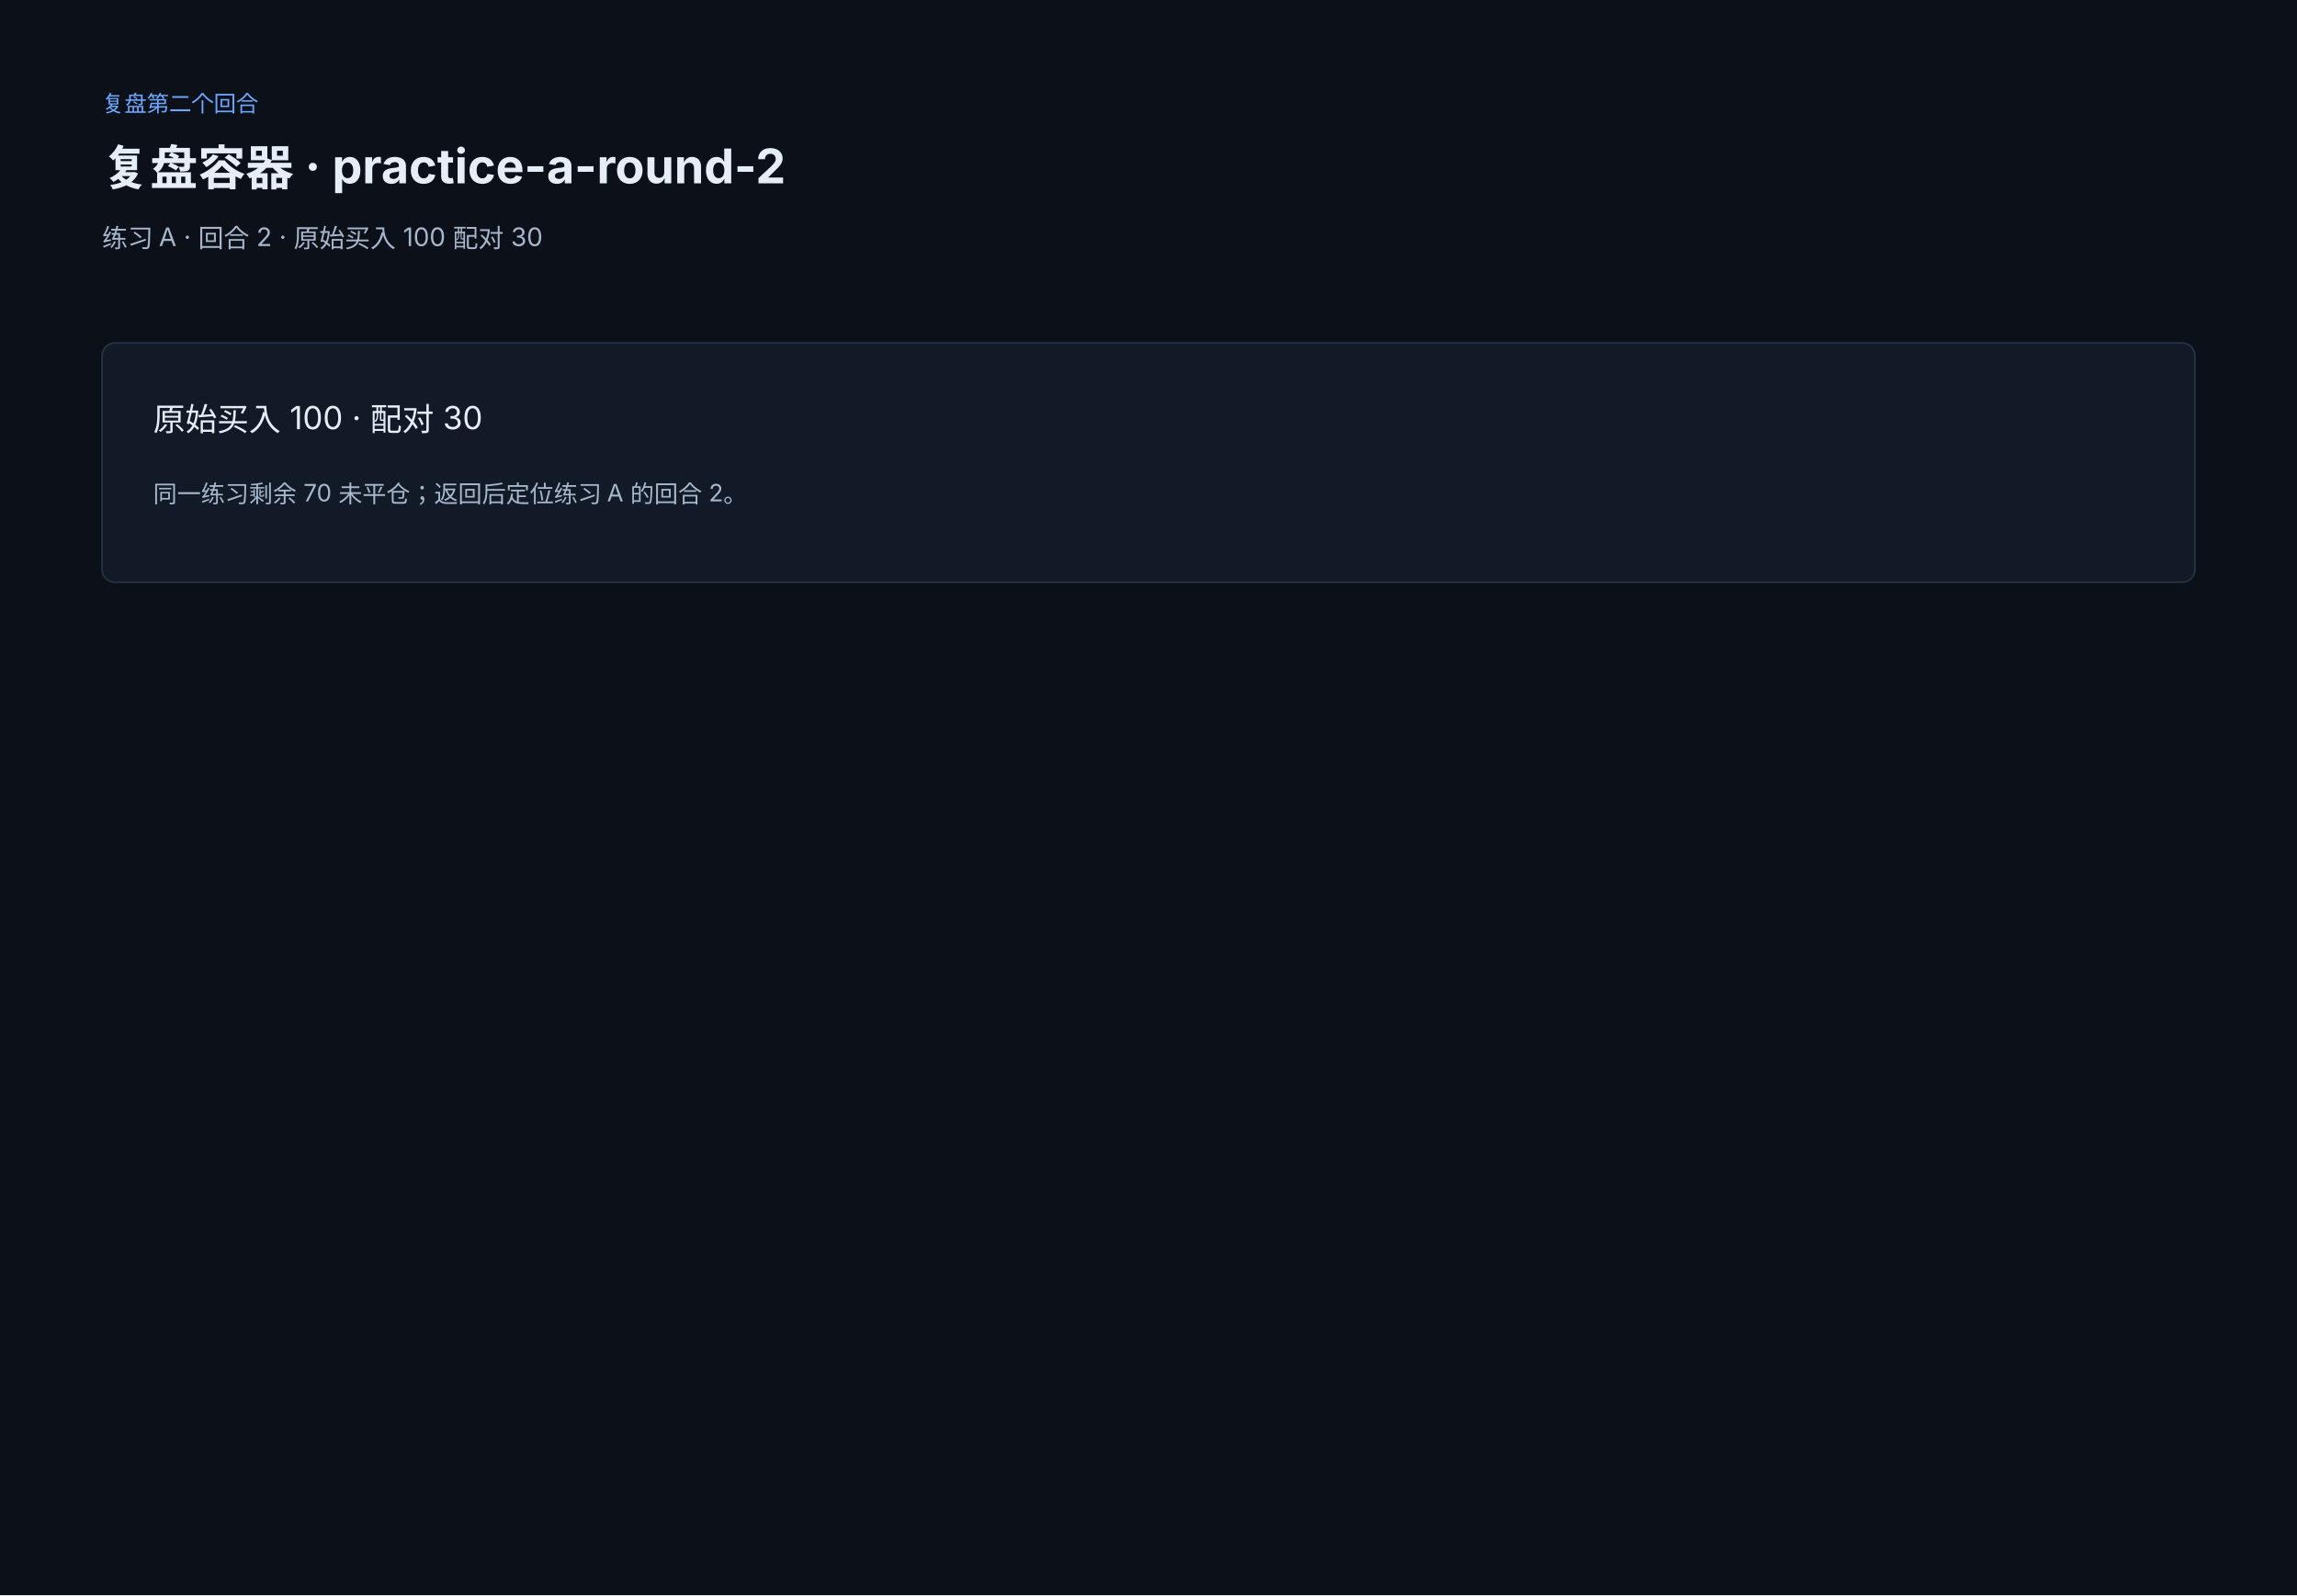
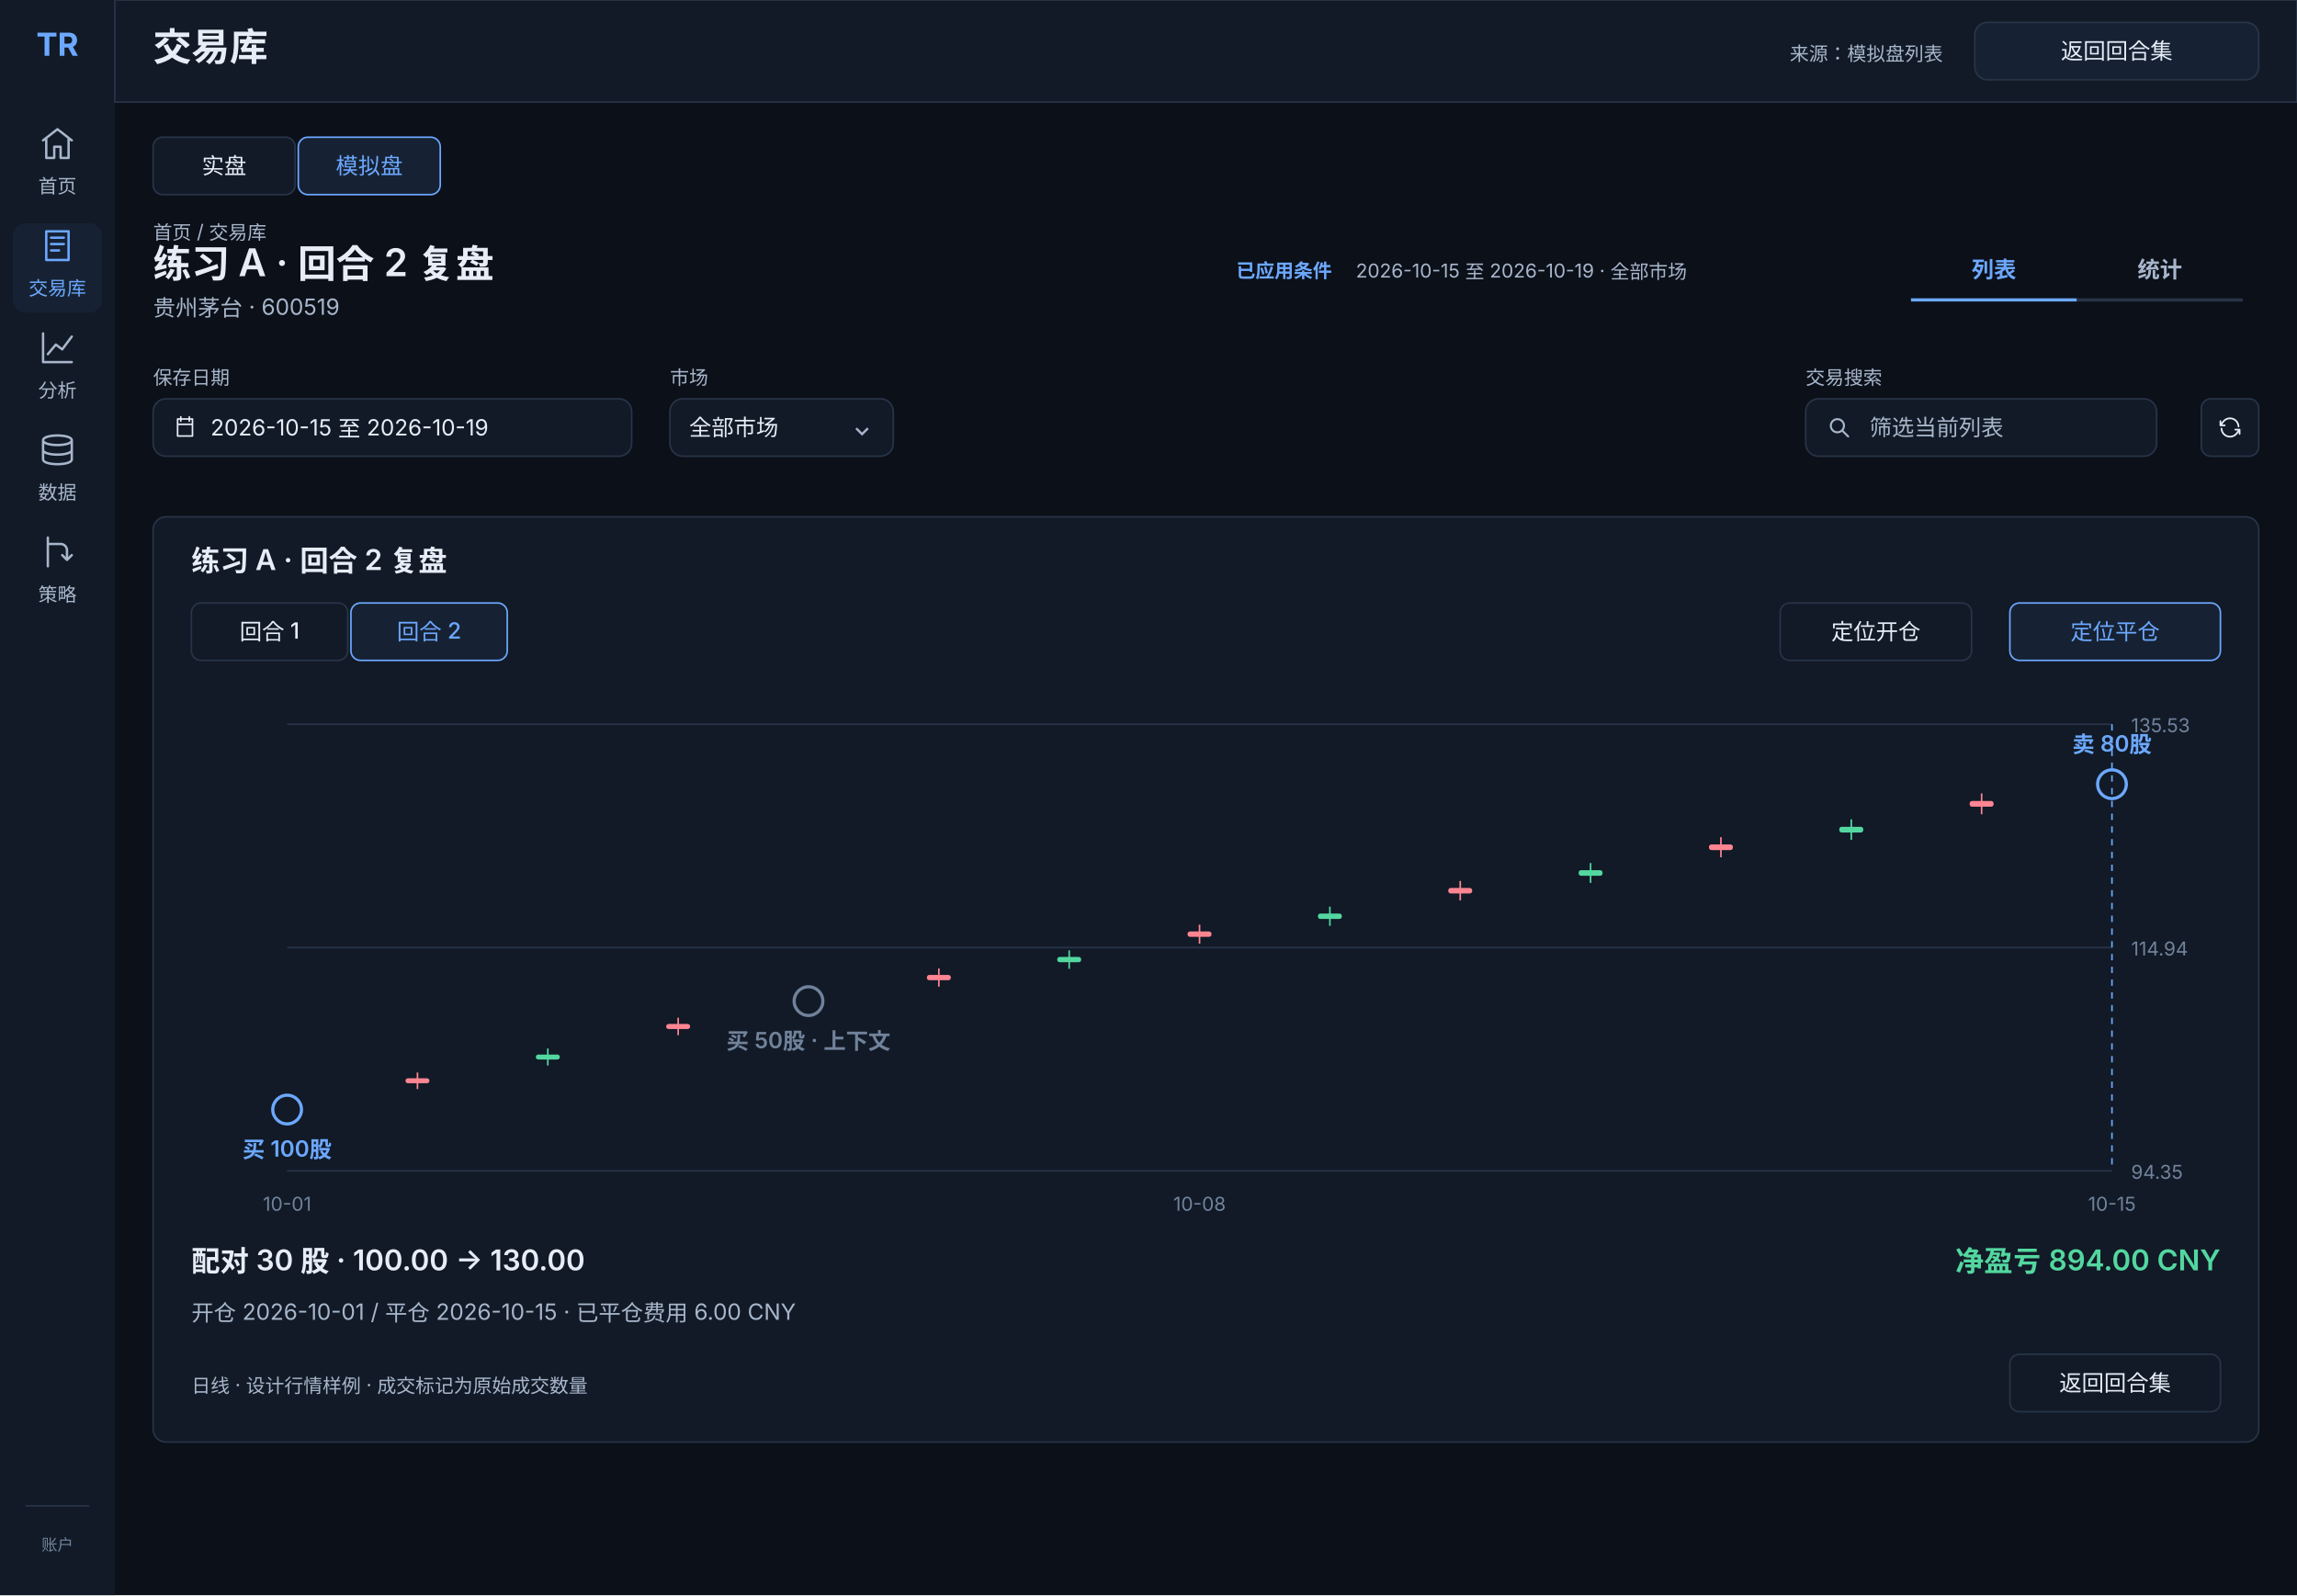
- <svg xmlns="http://www.w3.org/2000/svg" width="1440" height="1000" viewBox="0 0 1440 1000">
-   <rect width="1440" height="1000" fill="#0b1019" />
-   <style>text{font-family:-apple-system,BlinkMacSystemFont,"Segoe UI",sans-serif;fill:#e6edf7}.m{fill:#a8b6cb}.b{fill:#6ca8ff}.p{fill:#111a26;stroke:#283448}</style>
-   <text x="64" y="70" class="b" font-size="14">复盘第二个回合</text>
-   <text x="64" y="116" font-size="30" font-weight="700">复盘容器 · practice-a-round-2</text>
-   <text x="64" y="155" class="m" font-size="16">练习 A · 回合 2 · 原始买入 100 配对 30</text>
-   <rect x="64" y="215" width="1312" height="150" rx="8" class="p" />
-   <text x="96" y="270" font-size="20">原始买入 100 · 配对 30</text>
-   <text x="96" y="315" class="m" font-size="15">同一练习剩余 70 未平仓；返回后定位练习 A 的回合 2。</text>
+ <svg xmlns="http://www.w3.org/2000/svg" width="1440" height="1000" viewBox="0 0 1440 1000" role="img" aria-label="练习 A · 回合 2 复盘">
+   <style>text{font-family:-apple-system,BlinkMacSystemFont,'Segoe UI',sans-serif;font-variant-numeric:tabular-nums}</style>
+   <rect width="1440" height="1000" fill="#0B1019" />
+   <rect x="0" y="0" width="72" height="1000" fill="#111A26" />
+   <text x="36" y="35" font-size="20" fill="#6CA8FF" font-weight="700" text-anchor="middle">TR</text>
+   <svg x="24" y="78" width="24" height="24" viewBox="0 0 24 24" aria-hidden="true">
+     <path d="M3 10L12 3l9 7M5 9v12h5v-7h4v7h5V9" fill="none" stroke="#A8B6CB" stroke-width="1.5" stroke-linecap="round" stroke-linejoin="round" />
+   </svg>
+   <text x="36" y="121" font-size="12" fill="#A8B6CB" font-weight="400" text-anchor="middle">首页</text>
+   <rect x="8" y="140" width="56" height="56" rx="8" fill="#162233" />
+   <svg x="24" y="142" width="24" height="24" viewBox="0 0 24 24" aria-hidden="true">
+     <path d="M5 3h14v18H5zM8 7h8M8 11h8M8 15h5" fill="none" stroke="#6CA8FF" stroke-width="1.5" stroke-linecap="round" stroke-linejoin="round" />
+   </svg>
+   <text x="36" y="185" font-size="12" fill="#6CA8FF" font-weight="400" text-anchor="middle">交易库</text>
+   <svg x="24" y="206" width="24" height="24" viewBox="0 0 24 24" aria-hidden="true">
+     <path d="M3 3v18h18M6 16l5-6 4 3 6-8" fill="none" stroke="#A8B6CB" stroke-width="1.5" stroke-linecap="round" stroke-linejoin="round" />
+   </svg>
+   <text x="36" y="249" font-size="12" fill="#A8B6CB" font-weight="400" text-anchor="middle">分析</text>
+   <svg x="24" y="270" width="24" height="24" viewBox="0 0 24 24" aria-hidden="true">
+     <path d="M3 6c0-4 18-4 18 0v12c0 4-18 4-18 0zM3 6c0 4 18 4 18 0M3 12c0 4 18 4 18 0" fill="none" stroke="#A8B6CB" stroke-width="1.5" stroke-linecap="round" stroke-linejoin="round" />
+   </svg>
+   <text x="36" y="313" font-size="12" fill="#A8B6CB" font-weight="400" text-anchor="middle">数据</text>
+   <svg x="24" y="334" width="24" height="24" viewBox="0 0 24 24" aria-hidden="true">
+     <path d="M6 3v18M6 7h8a4 4 0 0 1 4 4v6M15 14l3 3 3-3" fill="none" stroke="#A8B6CB" stroke-width="1.5" stroke-linecap="round" stroke-linejoin="round" />
+   </svg>
+   <text x="36" y="377" font-size="12" fill="#A8B6CB" font-weight="400" text-anchor="middle">策略</text>
+   <line x1="16" y1="944" x2="56" y2="944" stroke="#283448" stroke-width="1" />
+   <text x="36" y="972" font-size="10" fill="#71829B" font-weight="500" text-anchor="middle">账户</text>
+   <rect x="72" y="0" width="1368" height="64" fill="#111A26" stroke="#283448" />
+   <text x="96" y="38" font-size="24" fill="#E6EDF7" font-weight="600" text-anchor="start">交易库</text>
+   <text x="1218" y="38" font-size="12" fill="#A8B6CB" font-weight="400" text-anchor="end">来源：模拟盘列表</text>
+   <rect x="1238" y="14" width="178" height="36" rx="8" fill="#162233" stroke="#283448" />
+   <text x="1327" y="37" font-size="14" fill="#E6EDF7" font-weight="500" text-anchor="middle">返回回合集</text>
+   <rect x="96" y="86" width="89" height="36" rx="6" fill="#111A26" stroke="#283448" />
+   <text x="140.5" y="109" font-size="14" fill="#E6EDF7" font-weight="500" text-anchor="middle">实盘</text>
+   <rect x="187" y="86" width="89" height="36" rx="6" fill="#162233" stroke="#6CA8FF" />
+   <text x="231.5" y="109" font-size="14" fill="#6CA8FF" font-weight="500" text-anchor="middle">模拟盘</text>
+   <text x="96" y="150" font-size="12" fill="#A8B6CB" font-weight="400" text-anchor="start">首页 / 交易库</text>
+   <text x="96" y="174" font-size="24" fill="#E6EDF7" font-weight="600" text-anchor="start">练习 A · 回合 2 复盘</text>
+   <text x="96" y="198" font-size="14" fill="#A8B6CB" font-weight="400" text-anchor="start">贵州茅台 · 600519</text>
+   <text x="775" y="174" font-size="12" fill="#6CA8FF" font-weight="600" text-anchor="start">已应用条件</text>
+   <text x="850" y="174" font-size="12" fill="#A8B6CB" font-weight="400" text-anchor="start">2026-10-15 至 2026-10-19 · 全部市场</text>
+   <text x="1250" y="174" font-size="14" fill="#6CA8FF" font-weight="600" text-anchor="middle">列表</text>
+   <text x="1354" y="174" font-size="14" fill="#A8B6CB" font-weight="600" text-anchor="middle">统计</text>
+   <line x1="1198" y1="188" x2="1302" y2="188" stroke="#6CA8FF" stroke-width="2" />
+   <line x1="1302" y1="188" x2="1406" y2="188" stroke="#283448" stroke-width="2" />
+   <text x="96" y="241" font-size="12" fill="#A8B6CB" font-weight="400" text-anchor="start">保存日期</text>
+   <rect x="96" y="250" width="300" height="36" rx="8" fill="#111A26" stroke="#283448" />
+   <svg x="108" y="260" width="16" height="16" viewBox="0 0 24 24" aria-hidden="true">
+     <path d="M5 4h14v16H5zM8 2v4M16 2v4M5 9h14" fill="none" stroke="#E6EDF7" stroke-width="1.5" stroke-linecap="round" stroke-linejoin="round" />
+   </svg>
+   <text x="132" y="273" font-size="14" fill="#E6EDF7" font-weight="400" text-anchor="start">2026-10-15 至 2026-10-19</text>
+   <text x="420" y="241" font-size="12" fill="#A8B6CB" font-weight="400" text-anchor="start">市场</text>
+   <rect x="420" y="250" width="140" height="36" rx="8" fill="#111A26" stroke="#283448" />
+   <text x="432" y="273" font-size="14" fill="#E6EDF7" font-weight="400" text-anchor="start">全部市场</text>
+   <text x="546" y="273" font-size="14" fill="#A8B6CB" font-weight="600" text-anchor="end">⌄</text>
+   <text x="1132" y="241" font-size="12" fill="#A8B6CB" font-weight="400" text-anchor="start">交易搜索</text>
+   <rect x="1132" y="250" width="220" height="36" rx="8" fill="#111A26" stroke="#283448" />
+   <svg x="1144" y="259" width="18" height="18" viewBox="0 0 24 24" aria-hidden="true">
+     <circle cx="10.5" cy="10.5" r="5.5" fill="none" stroke="#A8B6CB" stroke-width="1.7" />
+     <path d="m15 15 4.5 4.5" fill="none" stroke="#A8B6CB" stroke-width="1.7" stroke-linecap="round" />
+   </svg>
+   <text x="1172" y="273" font-size="14" fill="#A8B6CB" font-weight="400" text-anchor="start">筛选当前列表</text>
+   <rect x="1380" y="250" width="36" height="36" rx="6" fill="#111A26" stroke="#283448" />
+   <text x="1398" y="273" font-size="14" fill="#E6EDF7" font-weight="500" text-anchor="middle" />
+   <svg x="1390" y="260" width="16" height="16" viewBox="0 0 24 24" aria-hidden="true">
+     <path d="M20 11a8 8 0 0 0-14.7-4L3 10m0-4v4h4M4 13a8 8 0 0 0 14.7 4L21 14m0 4v-4h-4" fill="none" stroke="#E6EDF7" stroke-width="1.6" stroke-linecap="round" stroke-linejoin="round" />
+   </svg>
+   <rect x="96" y="324" width="1320" height="580" rx="8" fill="#111A26" stroke="#283448" />
+   <text x="120" y="358" font-size="18" fill="#E6EDF7" font-weight="600" text-anchor="start">练习 A · 回合 2 复盘</text>
+   <rect x="120" y="378" width="98" height="36" rx="6" fill="#111A26" stroke="#283448" />
+   <text x="169" y="401" font-size="14" fill="#E6EDF7" font-weight="500" text-anchor="middle">回合 1</text>
+   <rect x="220" y="378" width="98" height="36" rx="6" fill="#162233" stroke="#6CA8FF" />
+   <text x="269" y="401" font-size="14" fill="#6CA8FF" font-weight="500" text-anchor="middle">回合 2</text>
+   <rect x="1116" y="378" width="120" height="36" rx="6" fill="#111A26" stroke="#283448" />
+   <text x="1176" y="401" font-size="14" fill="#E6EDF7" font-weight="500" text-anchor="middle">定位开仓</text>
+   <rect x="1260" y="378" width="132" height="36" rx="6" fill="#162233" stroke="#6CA8FF" />
+   <text x="1326" y="401" font-size="14" fill="#6CA8FF" font-weight="500" text-anchor="middle">定位平仓</text>
+   <line x1="180" y1="734" x2="1324" y2="734" stroke="#283448" stroke-width="1" />
+   <text x="1336" y="739" font-size="12" fill="#71829B" font-weight="400" text-anchor="start">94.35</text>
+   <line x1="180" y1="594" x2="1324" y2="594" stroke="#283448" stroke-width="1" />
+   <text x="1336" y="599" font-size="12" fill="#71829B" font-weight="400" text-anchor="start">114.94</text>
+   <line x1="180" y1="454" x2="1324" y2="454" stroke="#283448" stroke-width="1" />
+   <text x="1336" y="459" font-size="12" fill="#71829B" font-weight="400" text-anchor="start">135.53</text>
+   <line x1="180" y1="691.494" x2="180" y2="701.692" stroke="#53D7A0" stroke-width="1" />
+   <rect x="173" y="695.573" width="14" height="2.04" rx="1" fill="#53D7A0" stroke="#53D7A0" />
+   <text x="180" y="759" font-size="12" fill="#71829B" font-weight="400" text-anchor="middle">10-01</text>
+   <line x1="261.714" y1="672.322" x2="261.714" y2="682.724" stroke="#FF8592" stroke-width="1" />
+   <rect x="254.714" y="676.469" width="14" height="2.108" rx="1" fill="#FF8592" stroke="#FF8592" />
+   <line x1="343.429" y1="657.296" x2="343.429" y2="667.97" stroke="#53D7A0" stroke-width="1" />
+   <rect x="336.429" y="661.58" width="14" height="2.108" rx="1" fill="#53D7A0" stroke="#53D7A0" />
+   <line x1="425.143" y1="637.988" x2="425.143" y2="648.934" stroke="#FF8592" stroke-width="1" />
+   <rect x="418.143" y="642.407" width="14" height="2.176" rx="1" fill="#FF8592" stroke="#FF8592" />
+   <line x1="506.857" y1="623.099" x2="506.857" y2="634.317" stroke="#53D7A0" stroke-width="1" />
+   <rect x="499.857" y="627.586" width="14" height="2.244" rx="1" fill="#53D7A0" stroke="#53D7A0" />
+   <line x1="588.571" y1="607.122" x2="588.571" y2="618.544" stroke="#FF8592" stroke-width="1" />
+   <rect x="581.571" y="611.677" width="14" height="2.312" rx="1" fill="#FF8592" stroke="#FF8592" />
+   <line x1="670.286" y1="595.768" x2="670.286" y2="607.326" stroke="#53D7A0" stroke-width="1" />
+   <rect x="663.286" y="600.391" width="14" height="2.312" rx="1" fill="#53D7A0" stroke="#53D7A0" />
+   <line x1="752" y1="579.655" x2="752" y2="591.552" stroke="#FF8592" stroke-width="1" />
+   <rect x="745" y="584.414" width="14" height="2.38" rx="1" fill="#FF8592" stroke="#FF8592" />
+   <text x="752" y="759" font-size="12" fill="#71829B" font-weight="400" text-anchor="middle">10-08</text>
+   <line x1="833.714" y1="568.369" x2="833.714" y2="580.402" stroke="#53D7A0" stroke-width="1" />
+   <rect x="826.714" y="573.196" width="14" height="2.38" rx="1" fill="#53D7A0" stroke="#53D7A0" />
+   <line x1="915.429" y1="552.256" x2="915.429" y2="564.493" stroke="#FF8592" stroke-width="1" />
+   <rect x="908.429" y="557.151" width="14" height="2.448" rx="1" fill="#FF8592" stroke="#FF8592" />
+   <line x1="997.143" y1="541.038" x2="997.143" y2="553.479" stroke="#53D7A0" stroke-width="1" />
+   <rect x="990.143" y="546.001" width="14" height="2.516" rx="1" fill="#53D7A0" stroke="#53D7A0" />
+   <line x1="1078.86" y1="524.789" x2="1078.86" y2="537.434" stroke="#FF8592" stroke-width="1" />
+   <rect x="1071.86" y="529.888" width="14" height="2.516" rx="1" fill="#FF8592" stroke="#FF8592" />
+   <line x1="1160.57" y1="513.639" x2="1160.57" y2="526.488" stroke="#53D7A0" stroke-width="1" />
+   <rect x="1153.57" y="518.806" width="14" height="2.584" rx="1" fill="#53D7A0" stroke="#53D7A0" />
+   <line x1="1242.29" y1="497.39" x2="1242.29" y2="510.443" stroke="#FF8592" stroke-width="1" />
+   <rect x="1235.29" y="502.625" width="14" height="2.584" rx="1" fill="#FF8592" stroke="#FF8592" />
+   <line x1="1324" y1="486.308" x2="1324" y2="499.565" stroke="#53D7A0" stroke-width="1" />
+   <rect x="1317" y="491.611" width="14" height="2.652" rx="1" fill="#53D7A0" stroke="#53D7A0" />
+   <text x="1324" y="759" font-size="12" fill="#71829B" font-weight="400" text-anchor="middle">10-15</text>
+   <circle cx="180" cy="695.573" r="9" fill="#111A26" stroke="#6CA8FF" stroke-width="2" />
+   <text x="180" y="725.573" font-size="14" fill="#6CA8FF" font-weight="600" text-anchor="middle">买 100股</text>
+   <circle cx="506.857" cy="627.586" r="9" fill="#111A26" stroke="#71829B" stroke-width="2" />
+   <text x="506.857" y="657.586" font-size="14" fill="#71829B" font-weight="600" text-anchor="middle">买 50股 · 上下文</text>
+   <circle cx="1324" cy="491.611" r="9" fill="#111A26" stroke="#6CA8FF" stroke-width="2" />
+   <text x="1324" y="471.611" font-size="14" fill="#6CA8FF" font-weight="600" text-anchor="middle">卖 80股</text>
+   <line x1="1324" y1="454" x2="1324" y2="734" stroke="#6CA8FF" stroke-width="1" stroke-dasharray="4 4" />
+   <text x="120" y="797" font-size="18" fill="#E6EDF7" font-weight="600" text-anchor="start">配对 30 股 · 100.00 → 130.00</text>
+   <text x="120" y="828" font-size="14" fill="#A8B6CB" font-weight="400" text-anchor="start">开仓 2026-10-01  /  平仓 2026-10-15  ·  已平仓费用 6.00 CNY</text>
+   <text x="1392" y="797" font-size="18" fill="#53D7A0" font-weight="600" text-anchor="end">净盈亏 894.00 CNY</text>
+   <text x="120" y="873" font-size="12" fill="#A8B6CB" font-weight="400" text-anchor="start">日线 · 设计行情样例 · 成交标记为原始成交数量</text>
+   <rect x="1260" y="849" width="132" height="36" rx="6" fill="#111A26" stroke="#283448" />
+   <text x="1326" y="872" font-size="14" fill="#E6EDF7" font-weight="500" text-anchor="middle">返回回合集</text>
</svg>
